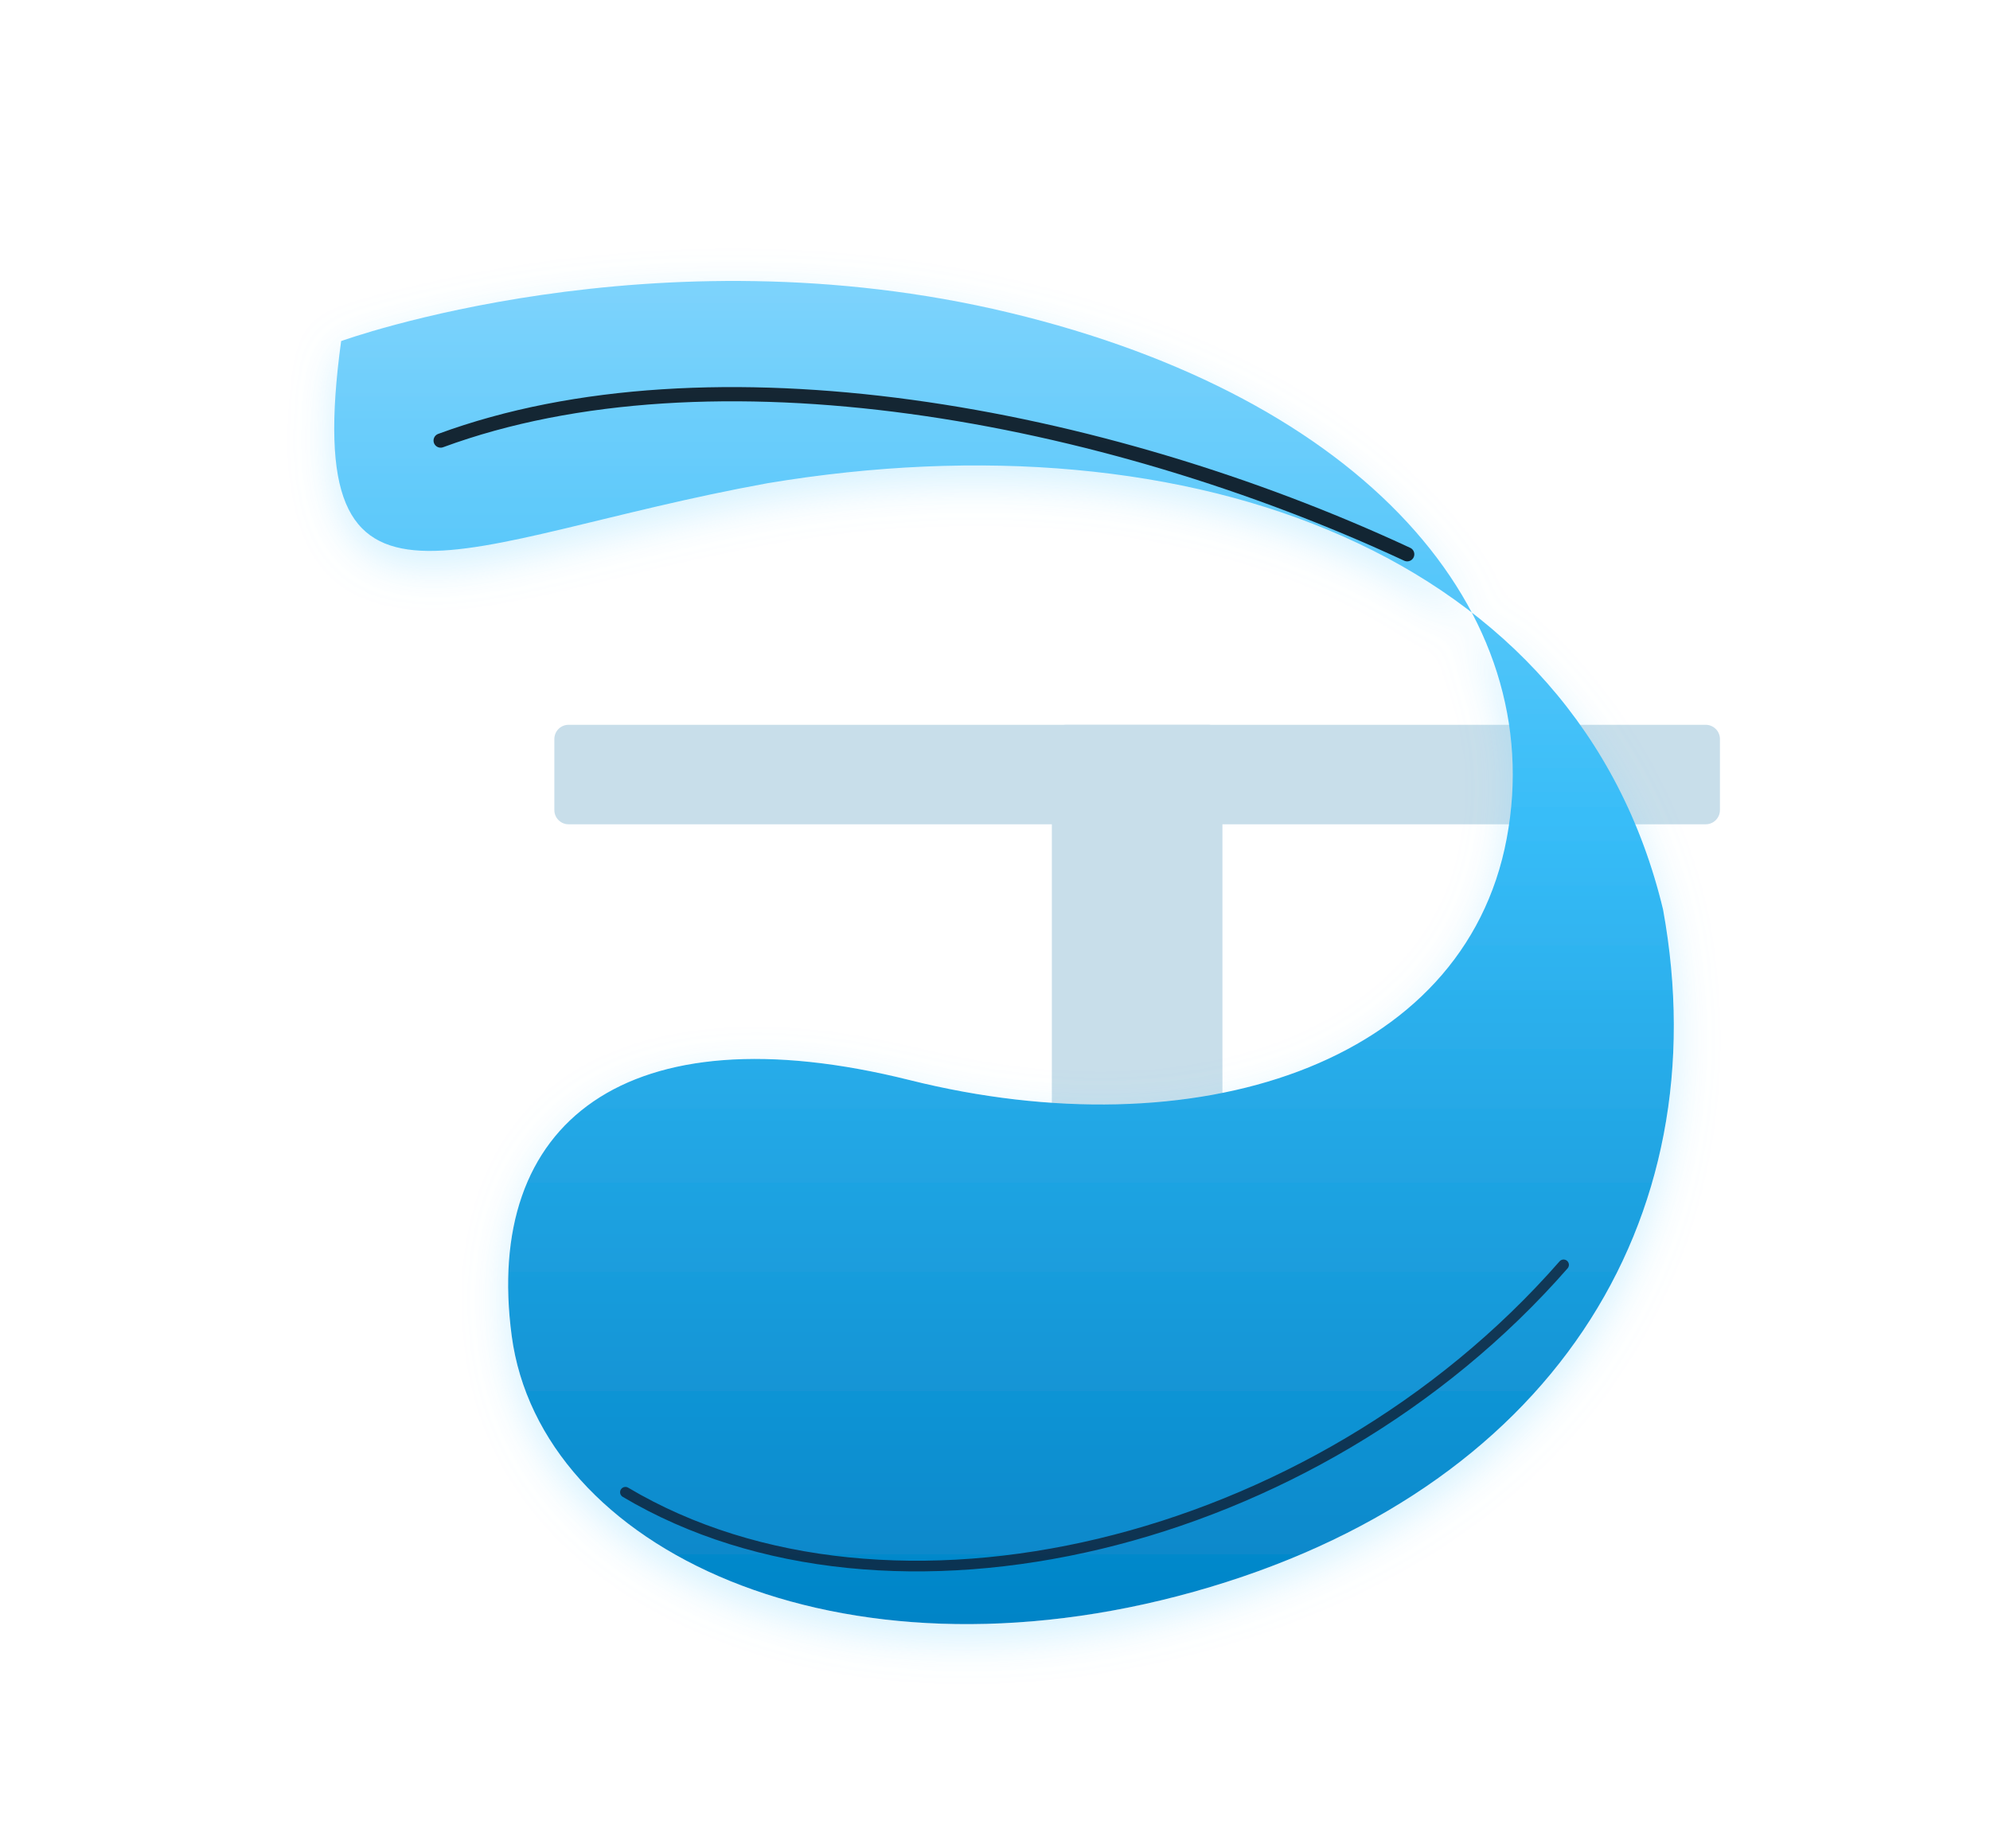
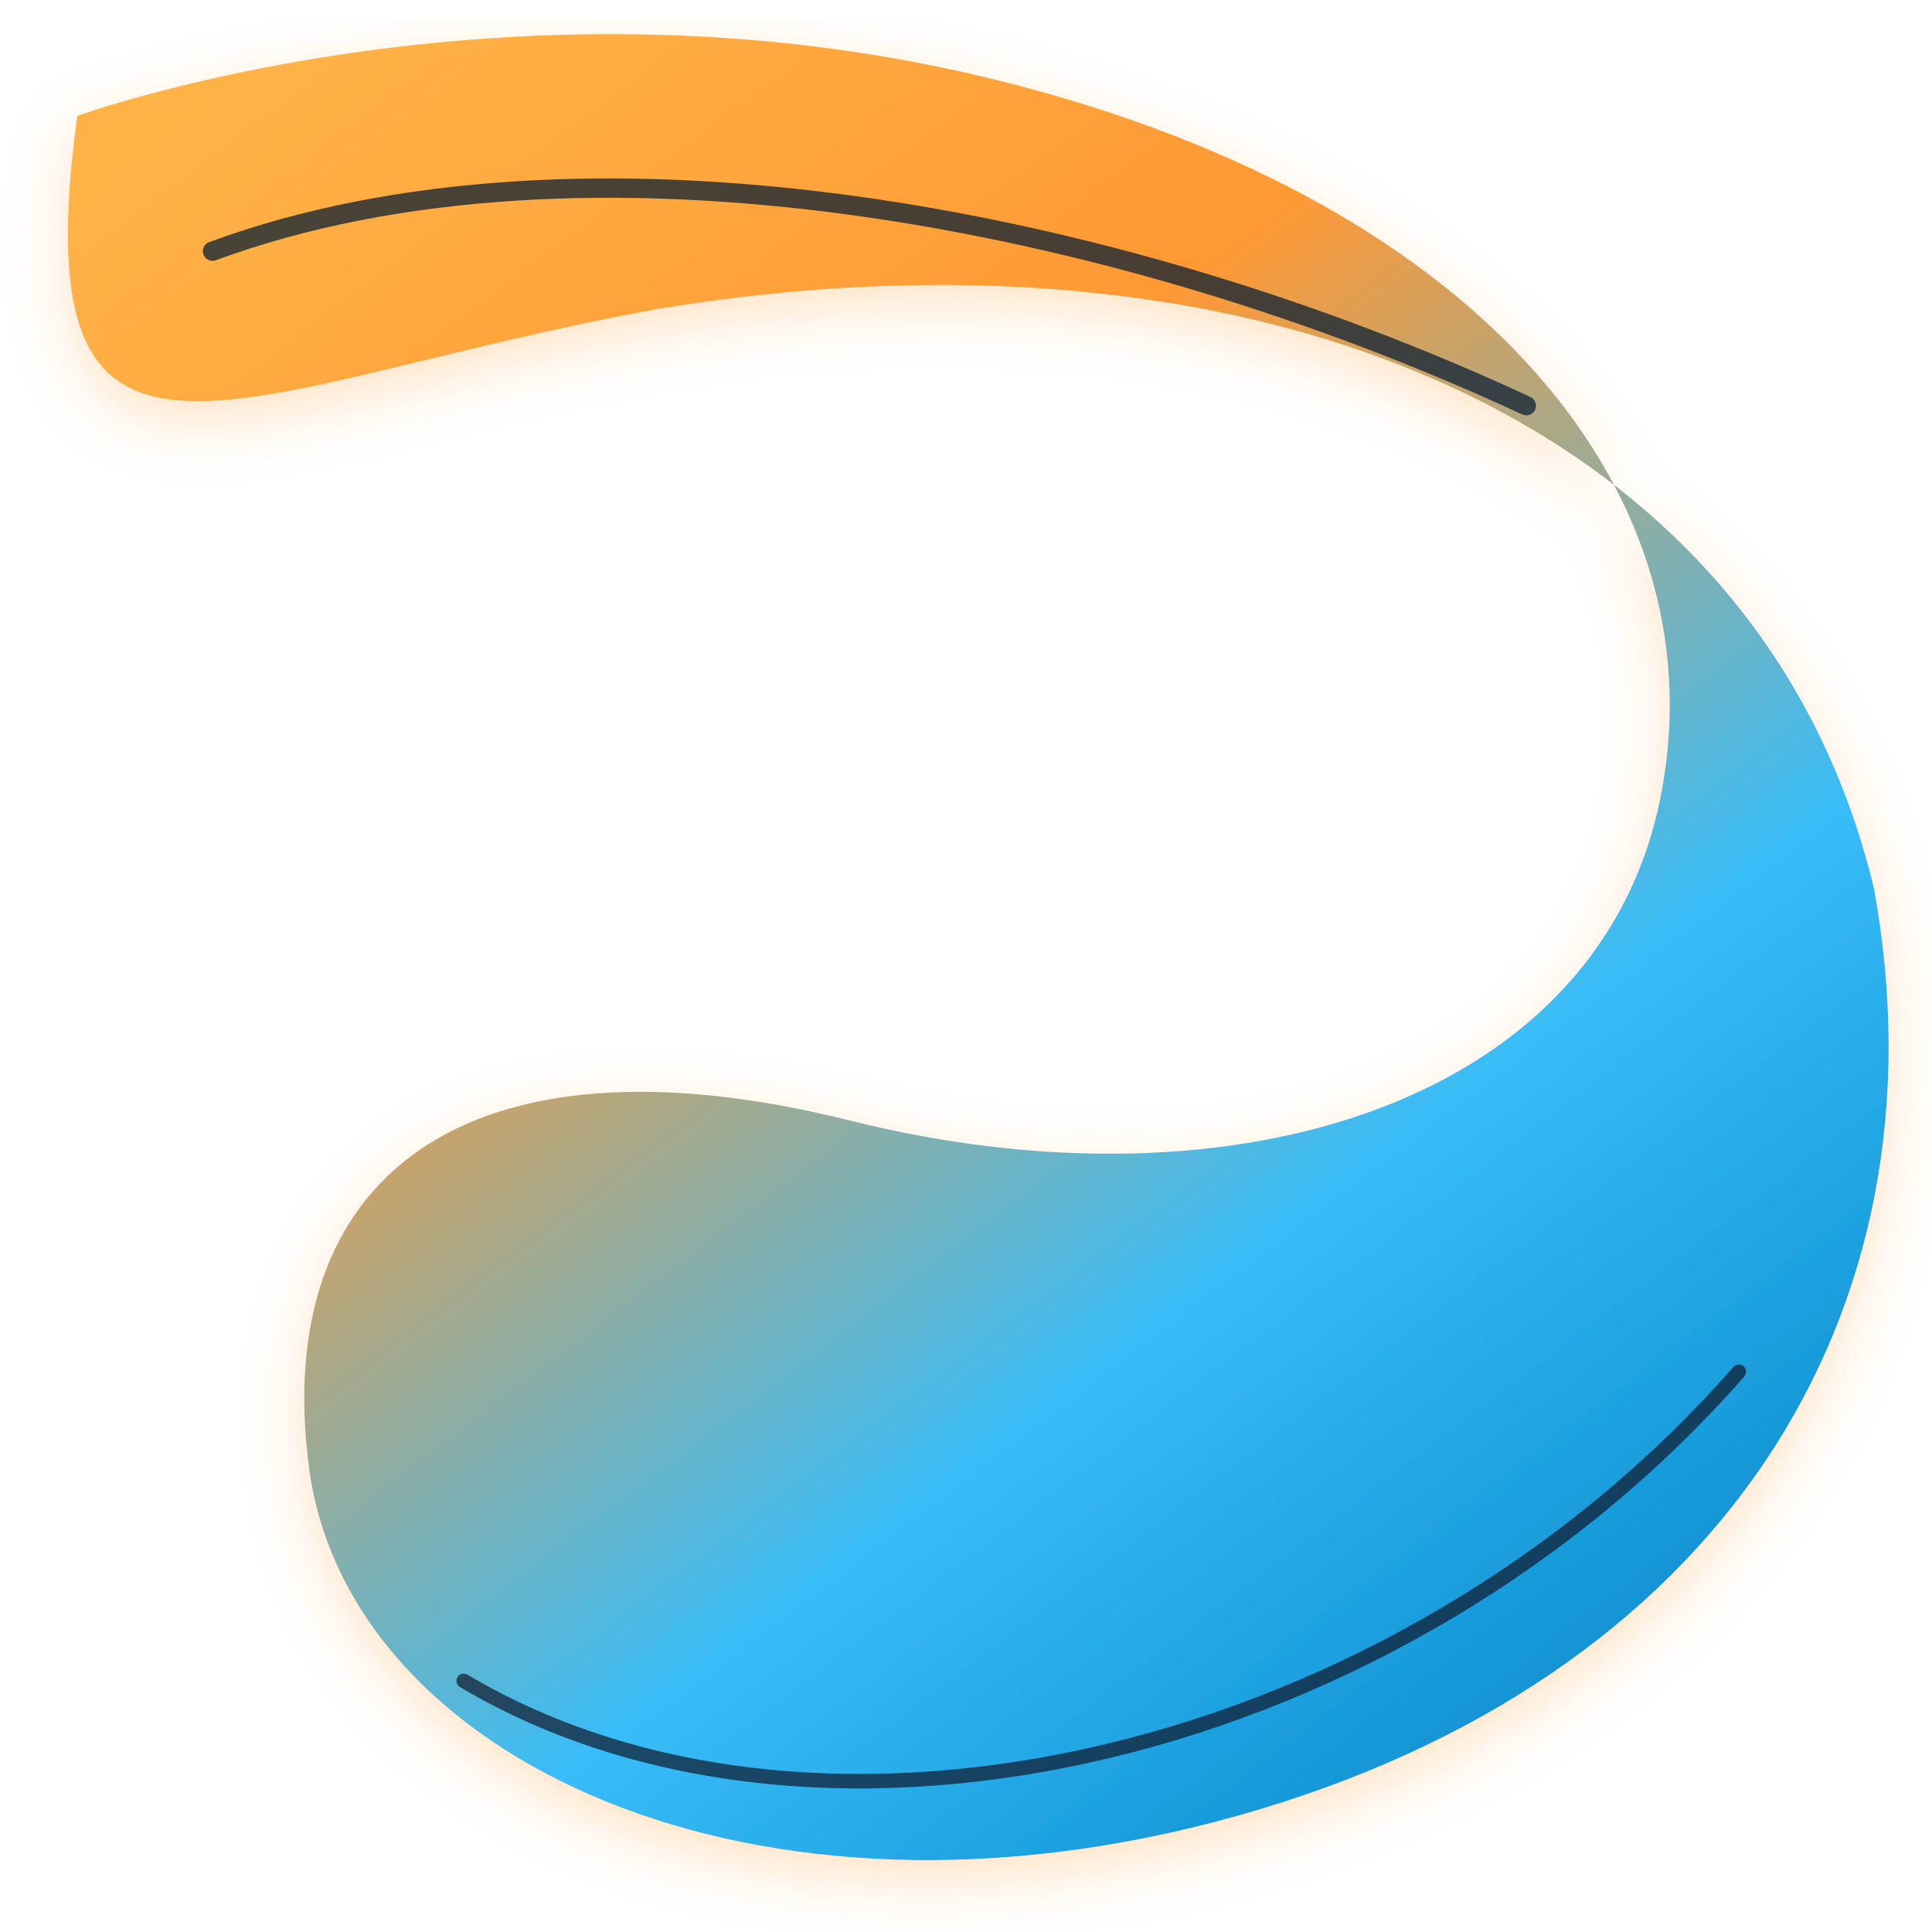
- <svg xmlns="http://www.w3.org/2000/svg" viewBox="0 0 280 260" aria-hidden="true">
+ <svg xmlns="http://www.w3.org/2000/svg" viewBox="40 36 200 200" aria-hidden="true">
  <defs>
-     <linearGradient id="shanGradBright" x1="0%" y1="0%" x2="0%" y2="100%">
-       <stop offset="0%" stop-color="#7DD3FC" />
-       <stop offset="40%" stop-color="#38BDF8" />
+     <linearGradient id="shanGradBright" x1="12%" y1="0%" x2="88%" y2="100%">
+       <stop offset="0%" stop-color="#FFB347" />
+       <stop offset="32%" stop-color="#FF9933" />
+       <stop offset="68%" stop-color="#38BDF8" />
      <stop offset="100%" stop-color="#0284C7" />
    </linearGradient>
    <filter id="sForward" x="-12%" y="-12%" width="124%" height="124%">
-       <feDropShadow dx="0" dy="2" stdDeviation="3" flood-color="#7DD3FC" flood-opacity="0.35" />
+       <feDropShadow dx="0" dy="2" stdDeviation="3" flood-color="#FF9933" flood-opacity="0.28" />
    </filter>
  </defs>
-   <g opacity="0.22">
-     <rect x="78" y="102" width="164" height="14" rx="2" fill="#0369A1" />
-     <rect x="148" y="102" width="24" height="88" rx="2" fill="#0369A1" />
-   </g>
  <g filter="url(#sForward)">
    <path fill="url(#shanGradBright)" d="M 48, 48 C 48, 48  92, 32  142, 44 C 192, 56  218, 86  212, 118 C 206, 150  168, 162  128, 152 C 88, 142  68, 158  72, 188 C 76, 218  118, 238  168, 224 C 218, 210  242, 172  234, 128 C 222, 78  168, 58  108, 68 C 64, 76  42, 92  48, 48 Z" />
  </g>
-   <path fill="none" stroke="#050811" stroke-width="2" stroke-linecap="round" opacity="0.85" d="M 62,62 C 100,48 155,58 198,78" />
-   <path fill="none" stroke="#0F172A" stroke-width="1.5" stroke-linecap="round" opacity="0.75" d="M 88,210 C 125,232 185,218 220,178" />
+   <path fill="none" stroke="#0B1F33" stroke-width="2" stroke-linecap="round" opacity="0.75" d="M 62,62 C 100,48 155,58 198,78" />
+   <path fill="none" stroke="#0F172A" stroke-width="1.5" stroke-linecap="round" opacity="0.7" d="M 88,210 C 125,232 185,218 220,178" />
</svg>
